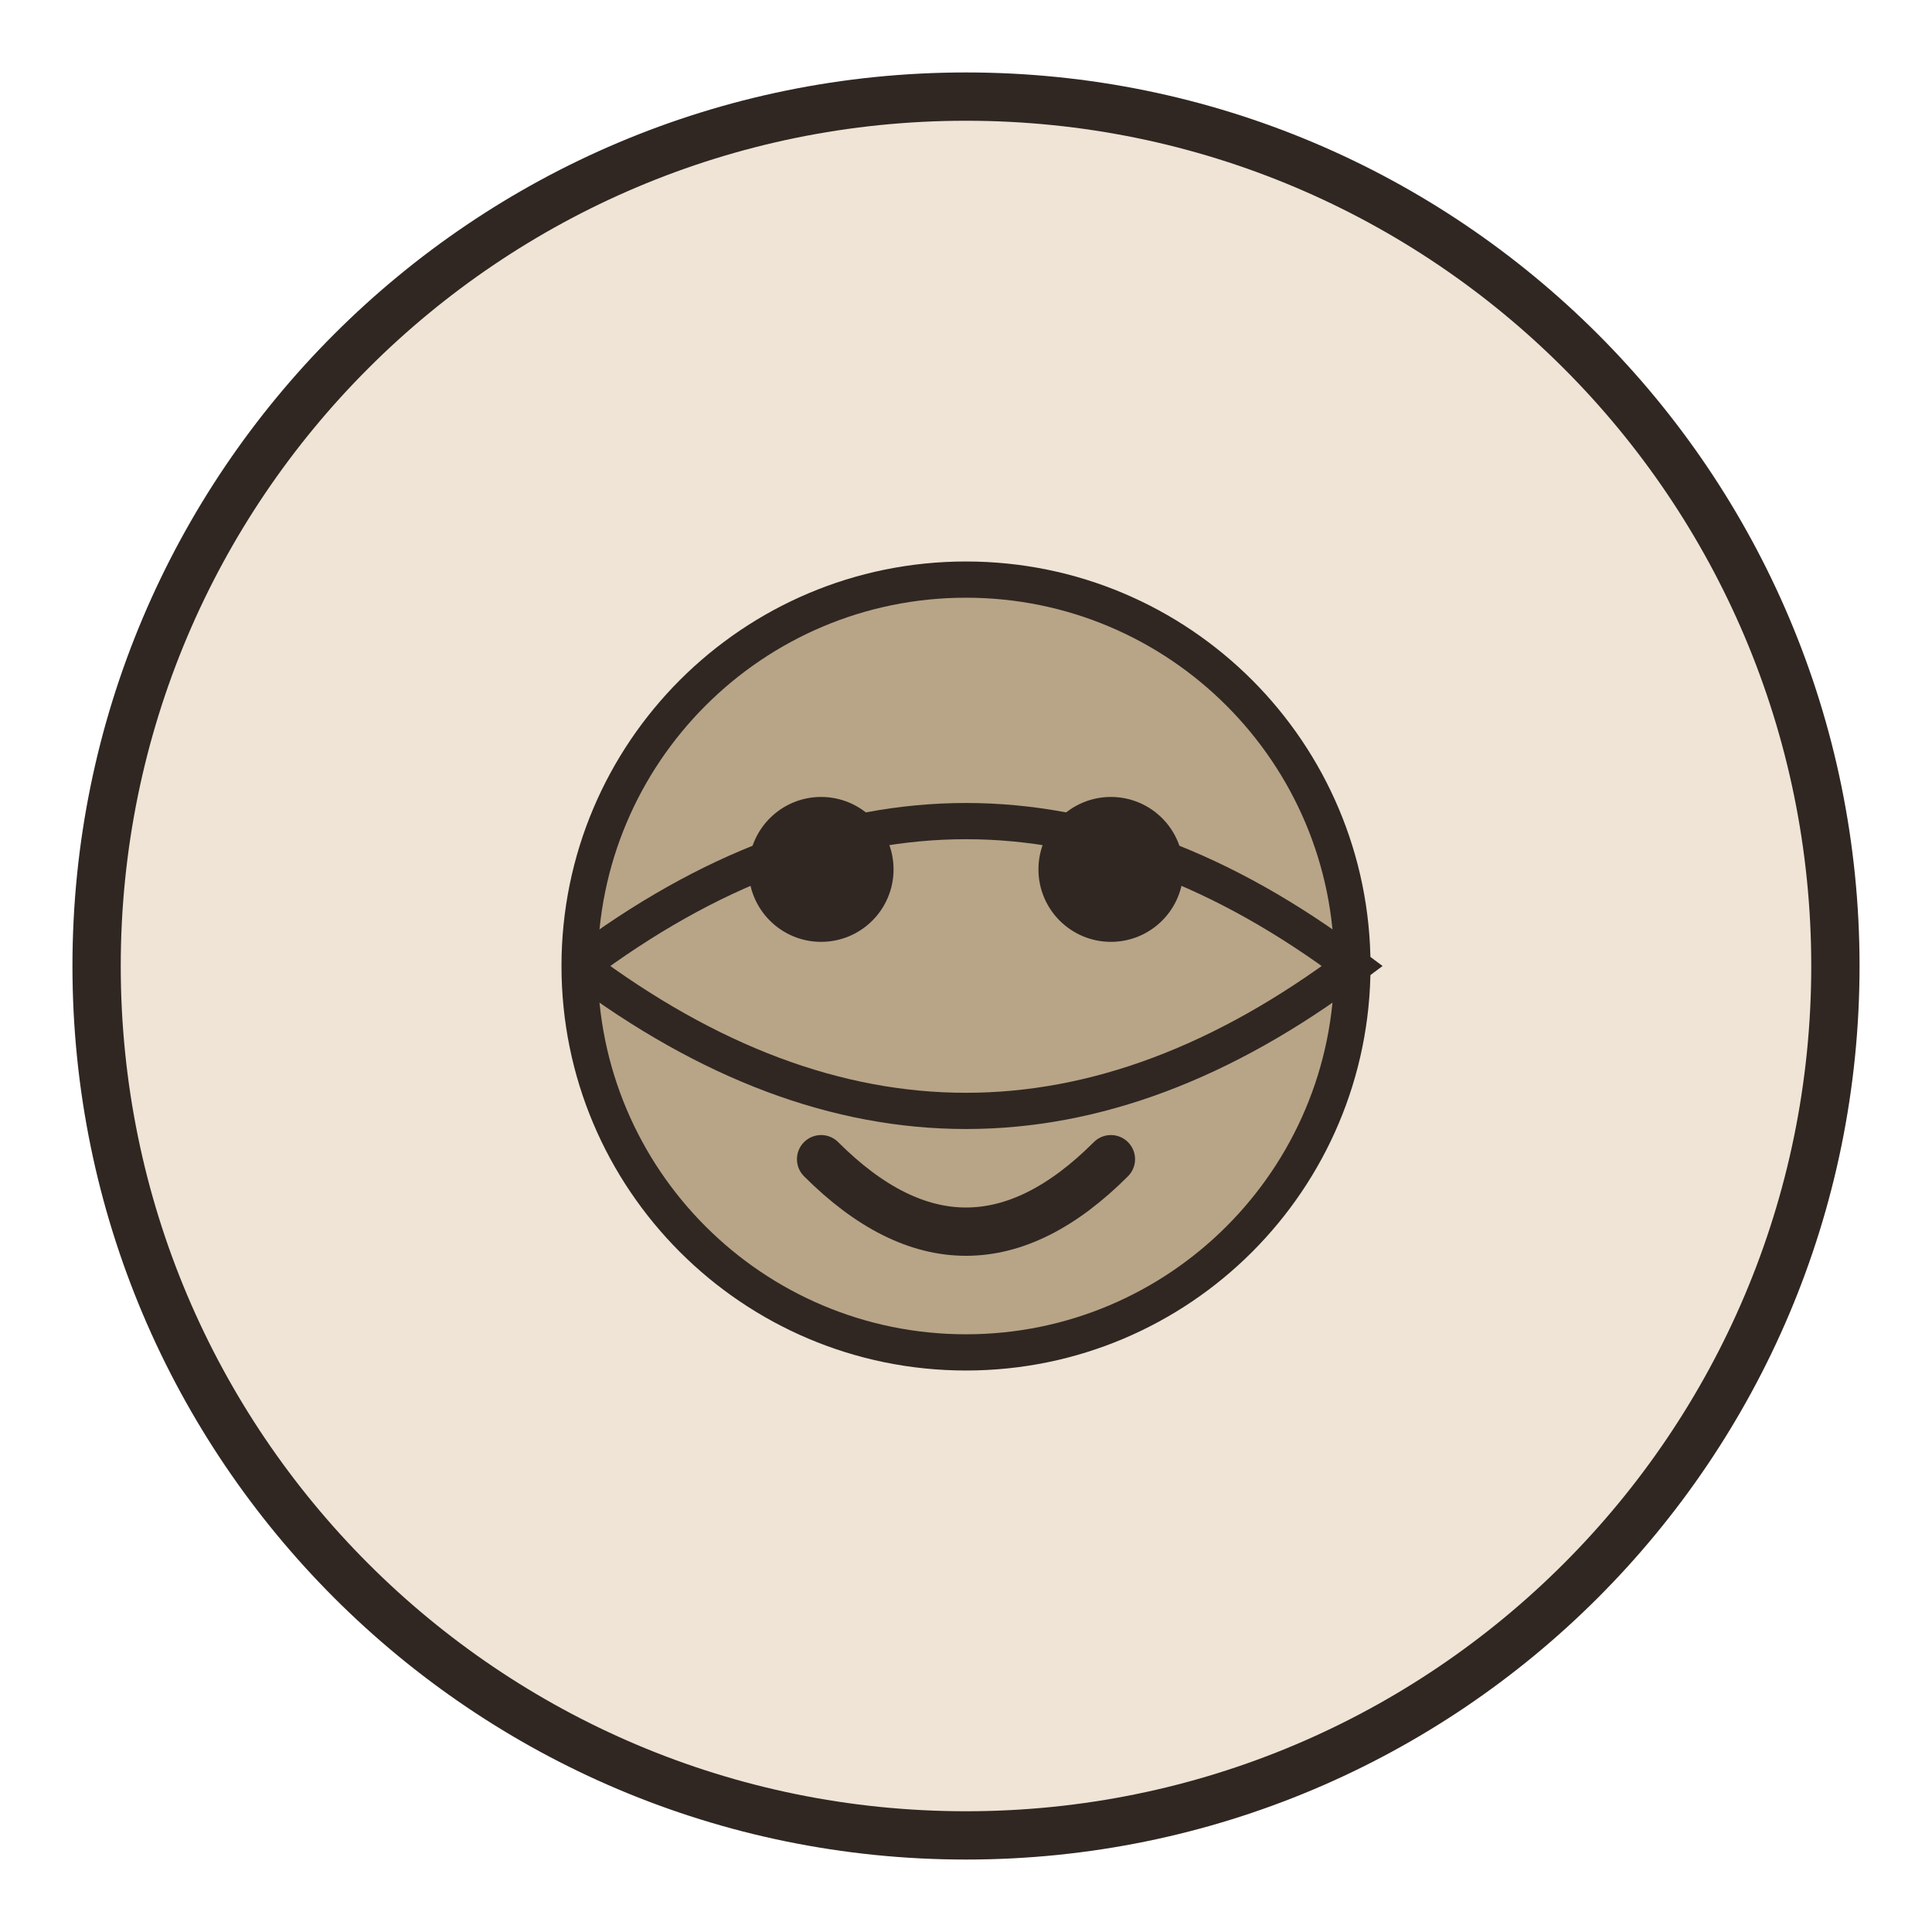
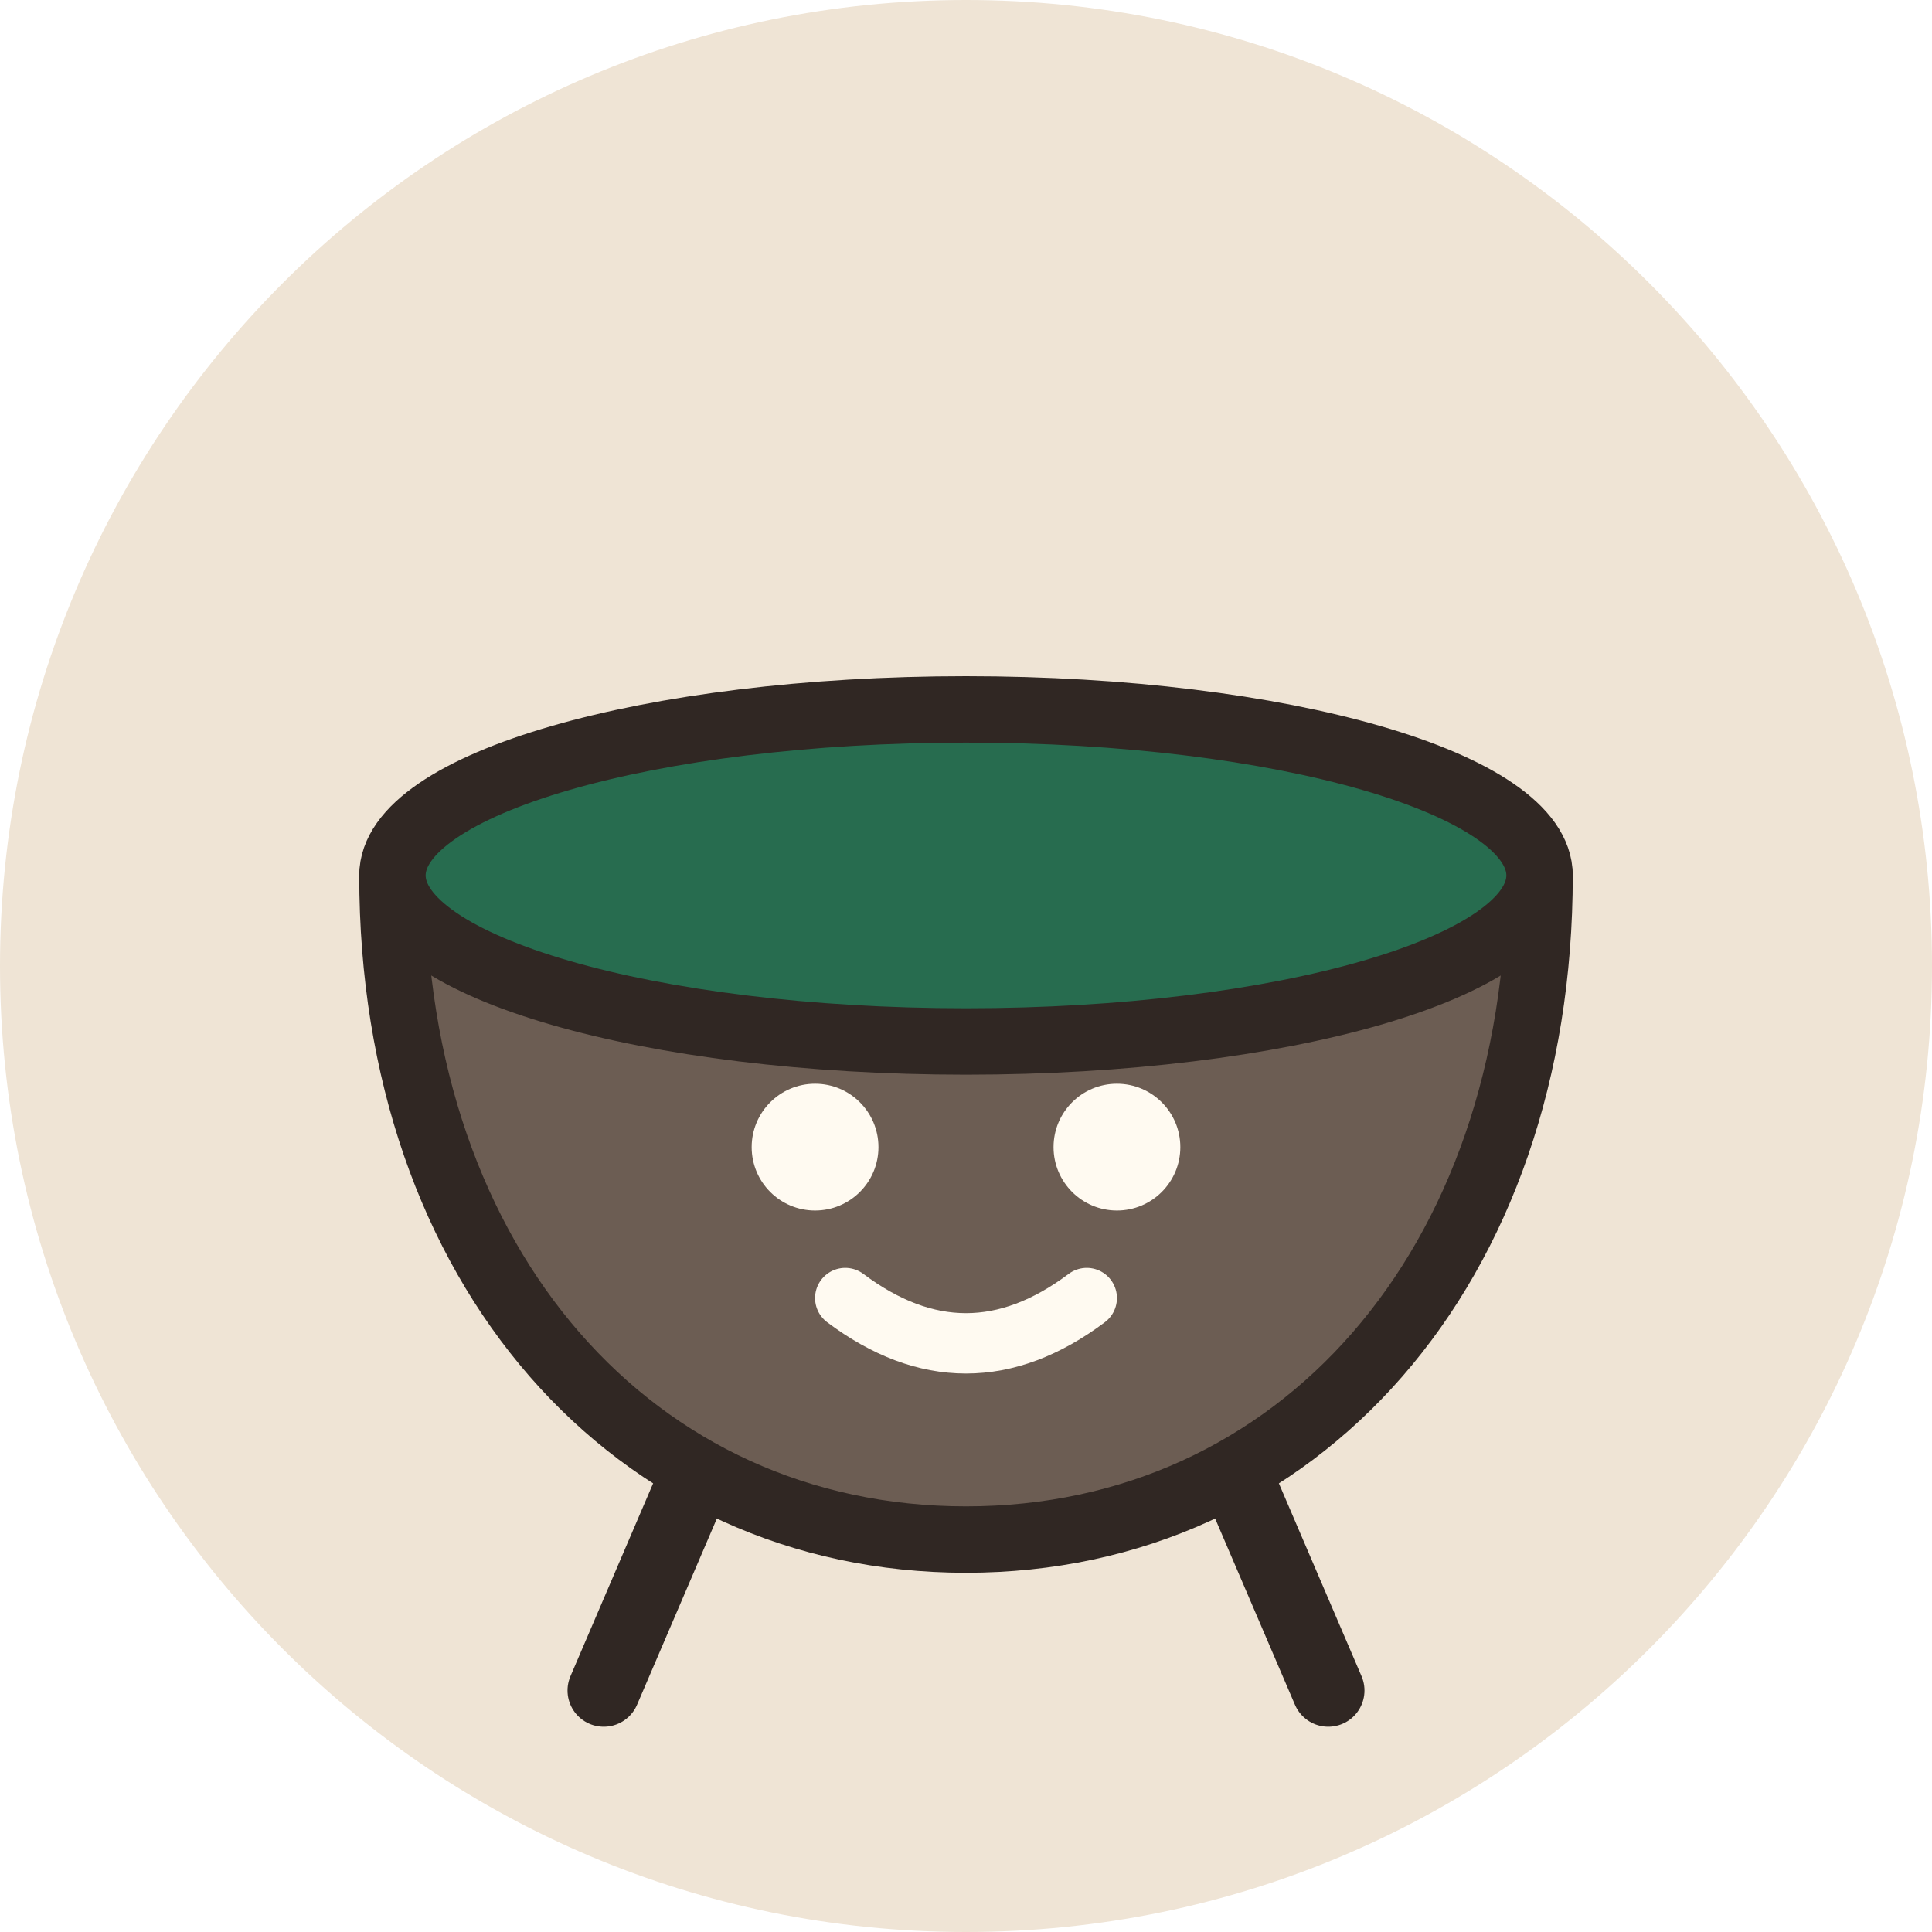
- <svg xmlns="http://www.w3.org/2000/svg" viewBox="0 0 80 80">
-   <circle cx="40" cy="40" r="36" fill="#EFE4D5" stroke="#302723" stroke-width="2" />
-   <circle cx="40" cy="40" r="16" fill="#B8A587" stroke="#302723" stroke-width="1.5" />
-   <path d="M 24 40 Q 40 28 56 40 Q 40 52 24 40" fill="#B8A587" stroke="#302723" stroke-width="1.5" />
-   <circle cx="34" cy="36" r="3" fill="#302723" />
-   <circle cx="46" cy="36" r="3" fill="#302723" />
-   <path d="M 34 48 Q 40 54 46 48" stroke="#302723" stroke-width="2" fill="none" stroke-linecap="round" />
+ <svg xmlns="http://www.w3.org/2000/svg" viewBox="0 0 64 64">
+   <circle cx="32" cy="32" r="32" fill="#EFE4D5" />
+   <path d="M23 49 L20 56 M41 49 L44 56" stroke="#302723" stroke-width="2.4" stroke-linecap="round" />
+   <path d="M13 29 H51 C51 42 43 51 32 51 C21 51 13 42 13 29 Z" fill="#6C5D53" stroke="#302723" stroke-width="2.2" stroke-linejoin="round" />
+   <ellipse cx="32" cy="29" rx="19" ry="5.5" fill="#276C4F" stroke="#302723" stroke-width="2.2" />
+   <circle cx="27" cy="38" r="2.1" fill="#FFFAF1" />
+   <circle cx="37" cy="38" r="2.1" fill="#FFFAF1" />
+   <path d="M28 43 Q32 46 36 43" stroke="#FFFAF1" stroke-width="2" fill="none" stroke-linecap="round" />
</svg>
